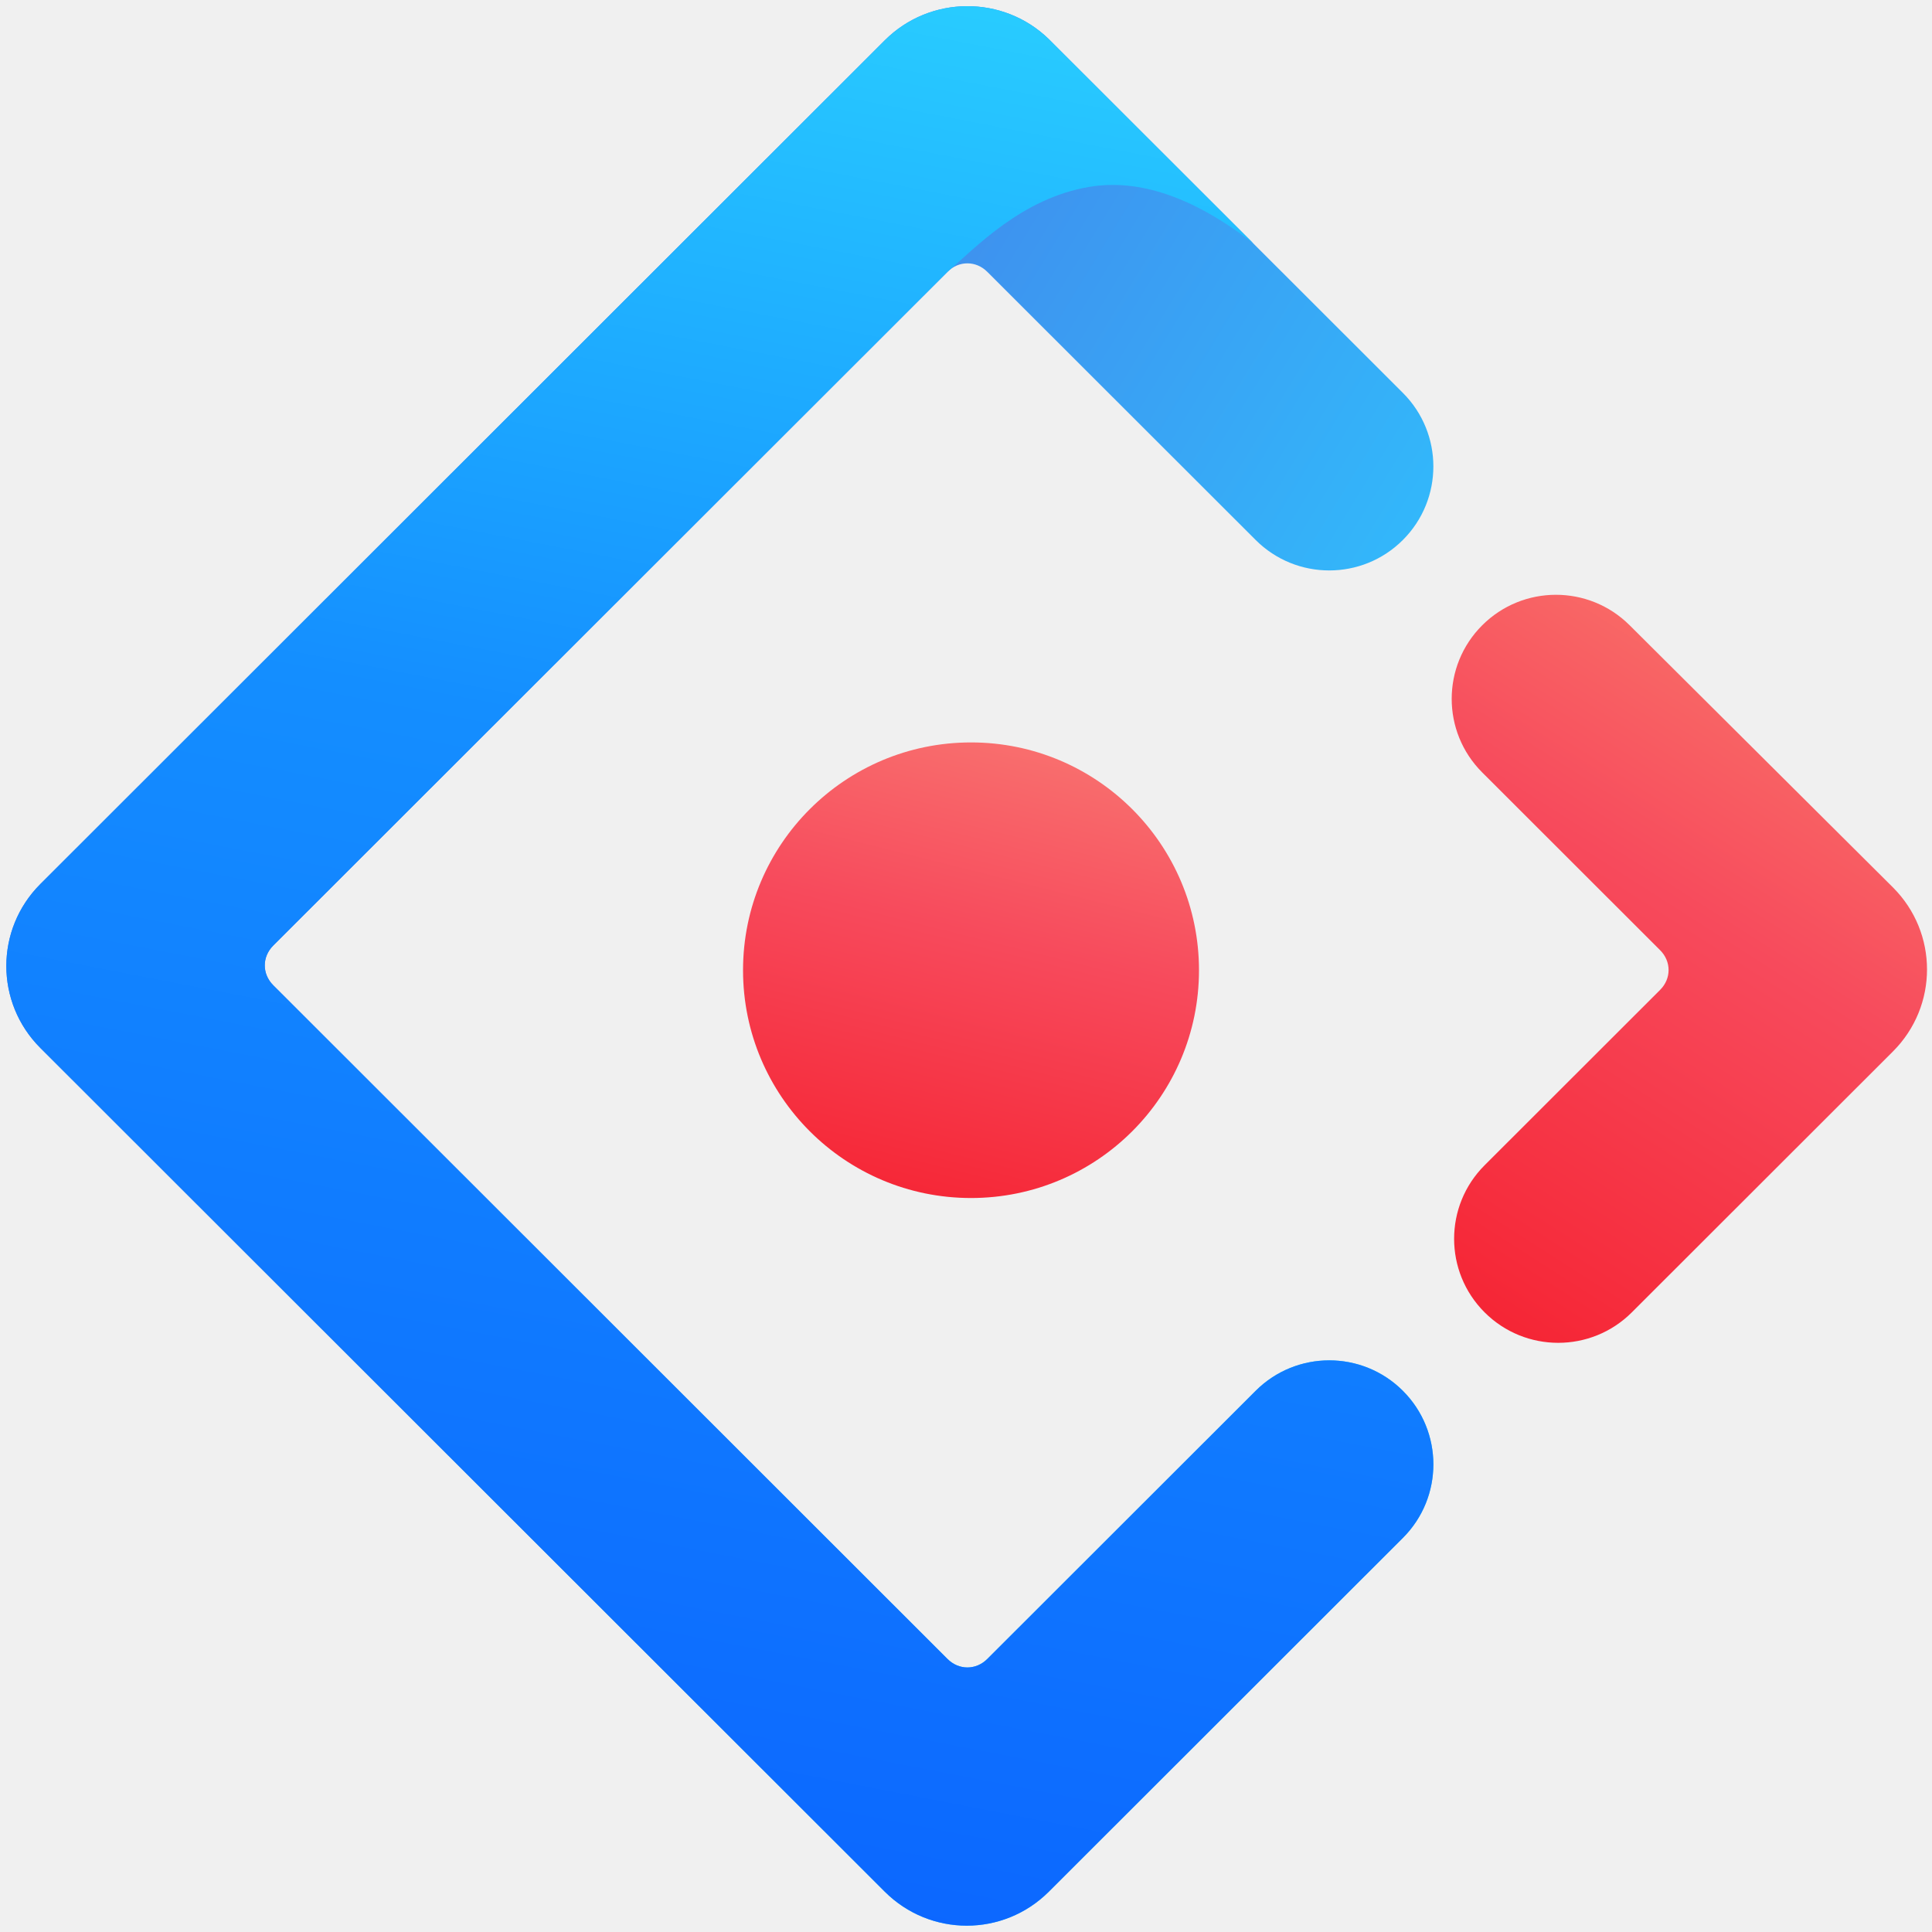
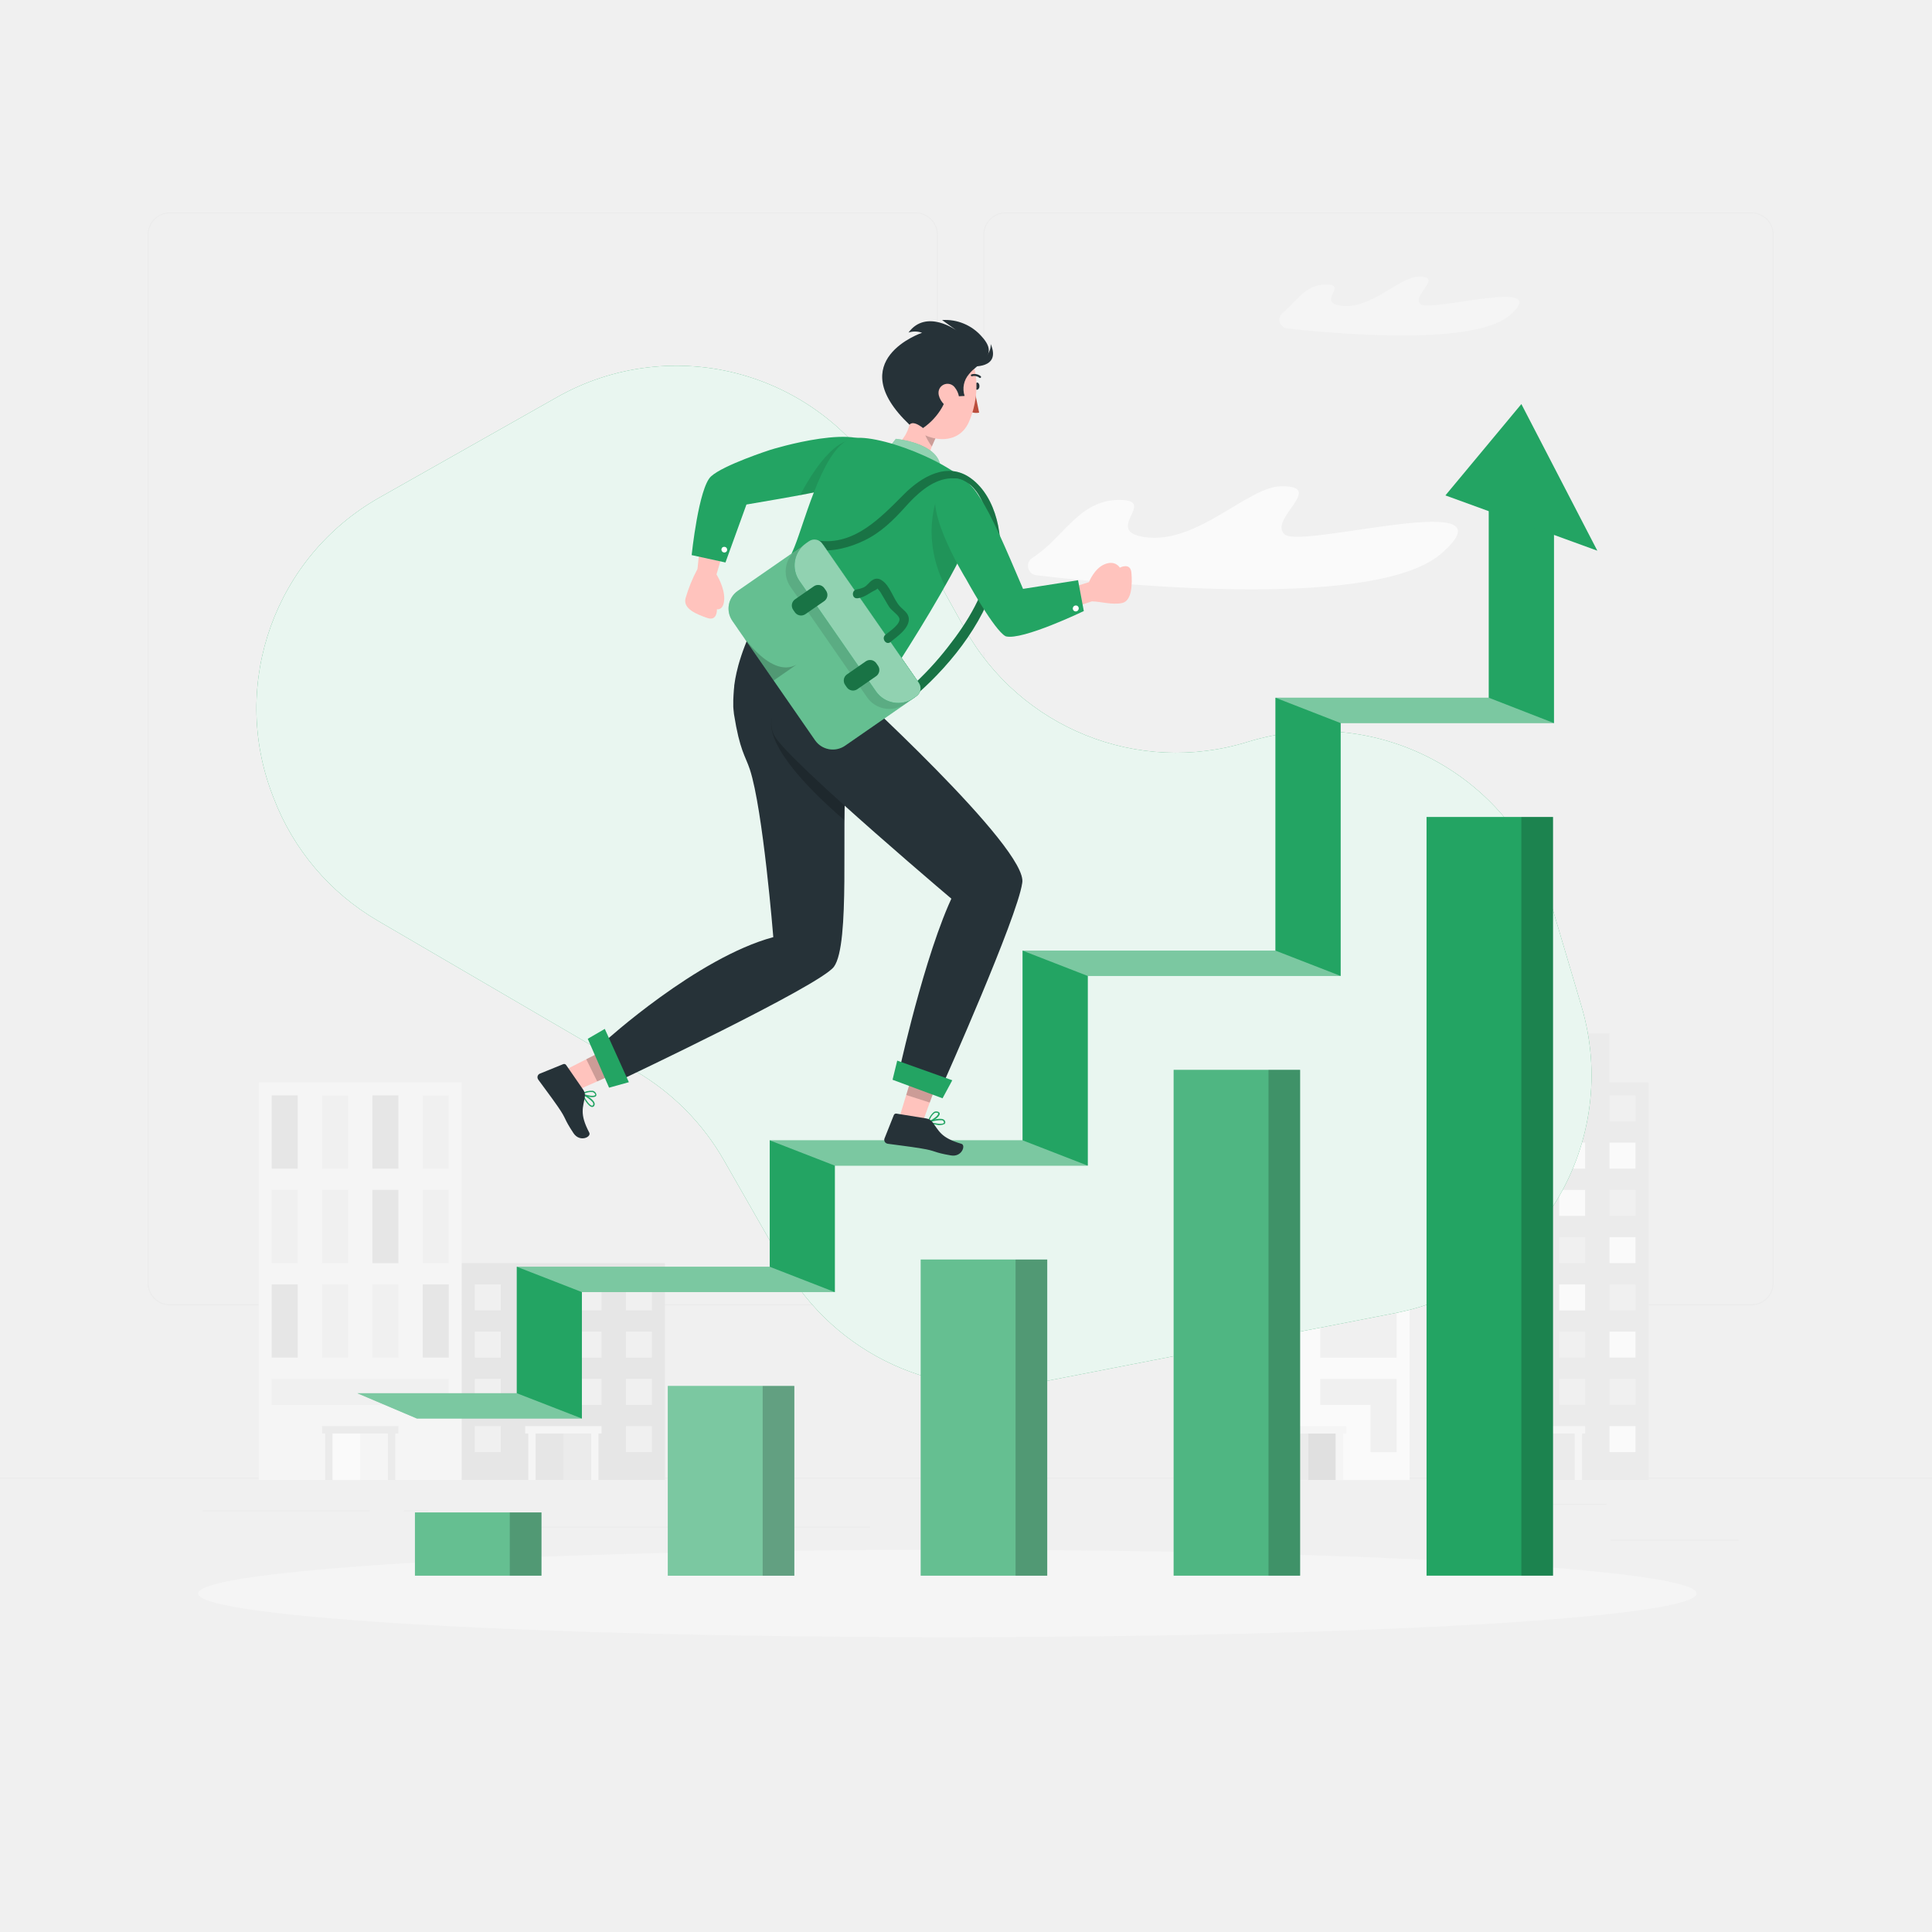
- <svg xmlns="http://www.w3.org/2000/svg" width="200" height="200" version="1.1" viewBox="0 0 200 200">
-   <defs>
-     <linearGradient id="linearGradient-1" x1="62.102%" x2="108.197%" y1="0%" y2="37.864%">
-       <stop offset="0%" stop-color="#4285EB" />
-       <stop offset="100%" stop-color="#2EC7FF" />
-     </linearGradient>
-     <linearGradient id="linearGradient-2" x1="69.644%" x2="54.043%" y1="0%" y2="108.457%">
-       <stop offset="0%" stop-color="#29CDFF" />
-       <stop offset="37.86%" stop-color="#148EFF" />
-       <stop offset="100%" stop-color="#0A60FF" />
-     </linearGradient>
-     <linearGradient id="linearGradient-3" x1="69.691%" x2="16.723%" y1="-12.974%" y2="117.391%">
-       <stop offset="0%" stop-color="#FA816E" />
-       <stop offset="41.473%" stop-color="#F74A5C" />
-       <stop offset="100%" stop-color="#F51D2C" />
-     </linearGradient>
-     <linearGradient id="linearGradient-4" x1="68.128%" x2="30.44%" y1="-35.691%" y2="114.943%">
-       <stop offset="0%" stop-color="#FA8E7D" />
-       <stop offset="51.264%" stop-color="#F74A5C" />
-       <stop offset="100%" stop-color="#F51D2C" />
-     </linearGradient>
-   </defs>
-   <g id="Page-1" fill="none" fill-rule="evenodd" stroke="none" stroke-width="1">
-     <g id="logo" transform="translate(-20, -20)">
-       <g id="Group-28-Copy-5" transform="translate(20, 20)">
-         <g id="Group-27-Copy-3">
-           <g id="Group-25" fill-rule="nonzero">
-             <g id="2">
-               <path id="Shape" fill="url(#linearGradient-1)" d="M91.588,4.177 L4.18,91.513 C-0.519,96.208 -0.519,103.792 4.18,108.487 L91.588,195.823 C96.287,200.519 103.877,200.519 108.577,195.823 L145.225,159.205 C149.434,155 149.434,148.182 145.225,143.977 C141.017,139.772 134.194,139.772 129.985,143.977 L102.202,171.737 C101.032,172.906 99.257,172.906 98.088,171.737 L28.286,101.993 C27.116,100.824 27.116,99.051 28.286,97.882 L98.088,28.138 C99.257,26.969 101.032,26.969 102.202,28.138 L129.985,55.898 C134.194,60.103 141.017,60.103 145.225,55.898 C149.434,51.693 149.434,44.876 145.225,40.671 L108.581,4.056 C103.862,-0.538 96.269,-0.501 91.588,4.177 Z" />
-               <path id="Shape" fill="url(#linearGradient-2)" d="M91.588,4.177 L4.18,91.513 C-0.519,96.208 -0.519,103.792 4.18,108.487 L91.588,195.823 C96.287,200.519 103.877,200.519 108.577,195.823 L145.225,159.205 C149.434,155 149.434,148.182 145.225,143.977 C141.017,139.772 134.194,139.772 129.985,143.977 L102.202,171.737 C101.032,172.906 99.257,172.906 98.088,171.737 L28.286,101.993 C27.116,100.824 27.116,99.051 28.286,97.882 L98.088,28.138 C101,25.627 105.752,20.542 112.73,19.352 C117.916,18.469 123.585,20.414 129.739,25.189 C125.625,21.078 118.572,14.034 108.581,4.056 C103.862,-0.538 96.269,-0.501 91.588,4.177 Z" />
-             </g>
-             <path id="Shape" fill="url(#linearGradient-3)" d="M153.686,135.855 C157.894,140.06 164.717,140.06 168.926,135.855 L195.96,108.843 C200.659,104.147 200.659,96.564 195.961,91.869 L168.691,64.718 C164.472,60.518 157.647,60.524 153.436,64.732 C149.227,68.937 149.227,75.754 153.436,79.959 L171.854,98.362 C173.024,99.531 173.024,101.305 171.854,102.473 L153.686,120.627 C149.477,124.832 149.477,131.65 153.686,135.855 Z" />
-           </g>
-           <ellipse id="Combined-Shape" cx="100.519" cy="100.437" fill="url(#linearGradient-4)" rx="23.6" ry="23.581" />
-         </g>
-       </g>
+ <svg xmlns="http://www.w3.org/2000/svg" viewBox="0 0 500 500">
+   <g id="background-complete">
+     <rect x="416.78" y="398.49" width="33.12" height="0.25" style="fill:#ebebeb" />
+     <rect x="322.53" y="401.21" width="8.69" height="0.25" style="fill:#ebebeb" />
+     <rect x="396.59" y="389.21" width="19.19" height="0.25" style="fill:#ebebeb" />
+     <rect x="52.46" y="390.89" width="43.19" height="0.25" style="fill:#ebebeb" />
+     <rect x="104.56" y="390.89" width="6.33" height="0.25" style="fill:#ebebeb" />
+     <rect x="131.47" y="395.11" width="93.68" height="0.25" style="fill:#ebebeb" />
+     <path d="M237,337.8H43.92a5.71,5.71,0,0,1-5.71-5.71V60.66A5.71,5.71,0,0,1,43.92,55H237a5.71,5.71,0,0,1,5.71,5.71V332.09A5.71,5.71,0,0,1,237,337.8ZM43.92,55.2a5.47,5.47,0,0,0-5.46,5.46V332.09a5.47,5.47,0,0,0,5.46,5.46H237a5.47,5.47,0,0,0,5.46-5.46V60.66A5.47,5.47,0,0,0,237,55.2Z" style="fill:#ebebeb" />
+     <path d="M453.31,337.8H260.21a5.72,5.72,0,0,1-5.71-5.71V60.66A5.72,5.72,0,0,1,260.21,55h193.1A5.71,5.71,0,0,1,459,60.66V332.09A5.71,5.71,0,0,1,453.31,337.8ZM260.21,55.2a5.47,5.47,0,0,0-5.46,5.46V332.09a5.47,5.47,0,0,0,5.46,5.46h193.1a5.47,5.47,0,0,0,5.46-5.46V60.66a5.47,5.47,0,0,0-5.46-5.46Z" style="fill:#ebebeb" />
+     <rect y="382.4" width="500" height="0.25" style="fill:#ebebeb" />
+     <polygon points="374.07 280.12 374.07 383.01 380.8 383.01 419.9 383.01 426.63 383.01 426.63 280.12 374.07 280.12" style="fill:#ebebeb" />
+     <polygon points="384.16 267.42 384.16 290.22 388.31 290.22 412.39 290.22 416.54 290.22 416.54 267.42 384.16 267.42" style="fill:#ebebeb" />
+     <rect x="377.43" y="283.49" width="6.73" height="6.73" style="fill:#fafafa" />
+     <rect x="390.47" y="283.49" width="6.73" height="6.73" style="fill:#fafafa" />
+     <rect x="403.5" y="283.49" width="6.73" height="6.73" style="fill:#fafafa" />
+     <rect x="416.54" y="283.49" width="6.73" height="6.73" style="fill:#f0f0f0" />
+     <rect x="377.43" y="295.71" width="6.73" height="6.73" style="fill:#f0f0f0" />
+     <rect x="390.47" y="295.71" width="6.73" height="6.73" style="fill:#f0f0f0" />
+     <rect x="403.5" y="295.71" width="6.73" height="6.73" style="fill:#fafafa" />
+     <rect x="416.54" y="295.71" width="6.73" height="6.73" style="fill:#fafafa" />
+     <rect x="377.43" y="307.94" width="6.73" height="6.73" style="fill:#f0f0f0" />
+     <rect x="390.47" y="307.94" width="6.73" height="6.73" style="fill:#fafafa" />
+     <rect x="403.5" y="307.94" width="6.73" height="6.73" style="fill:#fafafa" />
+     <rect x="390.47" y="272.92" width="6.73" height="6.73" style="fill:#fafafa" />
+     <rect x="403.5" y="272.92" width="6.73" height="6.73" style="fill:#f0f0f0" />
+     <rect x="416.54" y="307.94" width="6.73" height="6.73" style="fill:#f0f0f0" />
+     <rect x="377.43" y="320.17" width="6.73" height="6.73" style="fill:#fafafa" />
+     <rect x="390.47" y="320.17" width="6.73" height="6.73" style="fill:#f0f0f0" />
+     <rect x="403.5" y="320.17" width="6.73" height="6.73" style="fill:#f0f0f0" />
+     <rect x="416.54" y="320.17" width="6.73" height="6.73" style="fill:#fafafa" />
+     <rect x="377.43" y="332.4" width="6.73" height="6.73" style="fill:#f0f0f0" />
+     <rect x="390.47" y="332.4" width="6.73" height="6.73" style="fill:#fafafa" />
+     <rect x="403.5" y="332.4" width="6.73" height="6.73" style="fill:#fafafa" />
+     <rect x="416.54" y="332.4" width="6.73" height="6.73" style="fill:#f0f0f0" />
+     <rect x="377.43" y="344.62" width="6.73" height="6.73" style="fill:#f0f0f0" />
+     <rect x="390.47" y="344.62" width="6.73" height="6.73" style="fill:#fafafa" />
+     <rect x="403.5" y="344.62" width="6.73" height="6.73" style="fill:#f0f0f0" />
+     <rect x="416.54" y="344.62" width="6.73" height="6.73" style="fill:#fafafa" />
+     <rect x="377.43" y="356.85" width="6.73" height="6.73" style="fill:#fafafa" />
+     <rect x="390.47" y="356.85" width="6.73" height="6.73" style="fill:#fafafa" />
+     <rect x="403.5" y="356.85" width="6.73" height="6.73" style="fill:#f0f0f0" />
+     <rect x="416.54" y="356.85" width="6.73" height="6.73" style="fill:#f0f0f0" />
+     <rect x="377.43" y="369.08" width="6.73" height="6.73" style="fill:#f0f0f0" />
+     <rect x="416.54" y="369.08" width="6.73" height="6.73" style="fill:#fafafa" />
+     <polygon points="410.24 369.08 390.47 369.08 390.47 371.01 391.27 371.01 391.27 383.01 393.2 383.01 393.2 371.01 407.5 371.01 407.5 383.01 409.44 383.01 409.44 371.01 410.24 371.01 410.24 369.08" style="fill:#f5f5f5" />
+     <rect x="393.2" y="371.01" width="7.15" height="12" style="fill:#e6e6e6" />
+     <rect x="400.35" y="371.01" width="7.15" height="12" style="fill:#ebebeb" />
+     <polygon points="66.95 280.12 66.95 383.01 73.67 383.01 112.78 383.01 119.51 383.01 119.51 280.12 66.95 280.12" style="fill:#f5f5f5" />
+     <polygon points="70.31 283.49 70.31 295.71 70.31 299.08 70.31 302.44 77.04 302.44 77.04 299.08 77.04 295.71 77.04 283.49 70.31 283.49" style="fill:#e6e6e6" />
+     <polygon points="83.35 283.49 83.35 295.71 83.35 299.08 83.35 302.44 90.08 302.44 90.08 299.08 90.08 295.71 90.08 283.49 83.35 283.49" style="fill:#f0f0f0" />
+     <polygon points="96.38 283.49 96.38 295.71 96.38 299.08 96.38 302.44 103.11 302.44 103.11 299.08 103.11 295.71 103.11 283.49 96.38 283.49" style="fill:#e6e6e6" />
+     <polygon points="109.42 283.49 109.42 295.71 109.42 300.91 109.42 302.44 116.15 302.44 116.15 300.91 116.15 295.71 116.15 283.49 109.42 283.49" style="fill:#f0f0f0" />
+     <polygon points="70.31 307.94 70.31 320.17 70.31 323.53 70.31 326.9 77.04 326.9 77.04 323.53 77.04 320.17 77.04 307.94 70.31 307.94" style="fill:#f0f0f0" />
+     <polygon points="83.35 307.94 83.35 320.17 83.35 324.91 83.35 326.9 90.08 326.9 90.08 324.91 90.08 320.17 90.08 307.94 83.35 307.94" style="fill:#f0f0f0" />
+     <polygon points="96.38 307.94 96.38 320.17 96.38 323.53 96.38 326.9 103.11 326.9 103.11 323.53 103.11 320.17 103.11 307.94 96.38 307.94" style="fill:#e6e6e6" />
+     <polygon points="109.42 307.94 109.42 320.17 109.42 323.53 109.42 326.9 116.15 326.9 116.15 323.53 116.15 320.17 116.15 307.94 109.42 307.94" style="fill:#f0f0f0" />
+     <polygon points="70.31 332.4 70.31 344.62 70.31 347.99 70.31 351.35 77.04 351.35 77.04 347.99 77.04 344.62 77.04 332.4 70.31 332.4" style="fill:#e6e6e6" />
+     <polygon points="83.35 332.4 83.35 344.62 83.35 347.99 83.35 351.35 90.08 351.35 90.08 347.99 90.08 344.62 90.08 332.4 83.35 332.4" style="fill:#f0f0f0" />
+     <polygon points="96.38 332.4 96.38 344.62 96.38 347.99 96.38 351.35 103.11 351.35 103.11 347.99 103.11 344.62 103.11 332.4 96.38 332.4" style="fill:#f0f0f0" />
+     <polygon points="109.42 332.4 109.42 344.62 109.42 349.27 109.42 351.35 116.15 351.35 116.15 349.27 116.15 344.62 116.15 332.4 109.42 332.4" style="fill:#e6e6e6" />
+     <polygon points="112.78 356.85 109.42 356.85 103.11 356.85 96.38 356.85 90.08 356.85 83.35 356.85 70.31 356.85 70.31 363.58 83.35 363.58 90.08 363.58 96.38 363.58 103.11 363.58 109.42 363.58 112.78 363.58 116.15 363.58 116.15 356.85 112.78 356.85" style="fill:#f0f0f0" />
+     <polygon points="103.11 369.08 83.35 369.08 83.35 371.01 84.15 371.01 84.15 383.01 86.08 383.01 86.08 371.01 100.38 371.01 100.38 383.01 102.31 383.01 102.31 371.01 103.11 371.01 103.11 369.08" style="fill:#ebebeb" />
+     <rect x="86.08" y="371.01" width="7.15" height="12" style="fill:#fafafa" />
+     <rect x="93.23" y="371.01" width="7.15" height="12" style="fill:#f5f5f5" />
+     <polygon points="119.51 326.9 119.51 383.01 126.24 383.01 165.35 383.01 172.07 383.01 172.07 326.9 119.51 326.9" style="fill:#e6e6e6" />
+     <rect x="122.88" y="332.4" width="6.73" height="6.73" style="fill:#f0f0f0" />
+     <rect x="135.91" y="332.4" width="6.73" height="6.73" style="fill:#f0f0f0" />
+     <rect x="148.95" y="332.4" width="6.73" height="6.73" style="fill:#f0f0f0" />
+     <rect x="161.98" y="332.4" width="6.73" height="6.73" style="fill:#f0f0f0" />
+     <rect x="122.88" y="344.62" width="6.73" height="6.73" style="fill:#f0f0f0" />
+     <rect x="135.91" y="344.62" width="6.73" height="6.73" style="fill:#f0f0f0" />
+     <rect x="148.95" y="344.62" width="6.73" height="6.73" style="fill:#f0f0f0" />
+     <rect x="161.98" y="344.62" width="6.73" height="6.73" style="fill:#f0f0f0" />
+     <rect x="122.88" y="356.85" width="6.73" height="6.73" style="fill:#f0f0f0" />
+     <rect x="135.91" y="356.85" width="6.73" height="6.73" style="fill:#f0f0f0" />
+     <rect x="148.95" y="356.85" width="6.73" height="6.73" style="fill:#f0f0f0" />
+     <rect x="161.98" y="356.85" width="6.73" height="6.73" style="fill:#f0f0f0" />
+     <rect x="122.88" y="369.08" width="6.73" height="6.73" style="fill:#f0f0f0" />
+     <rect x="161.98" y="369.08" width="6.73" height="6.73" style="fill:#f0f0f0" />
+     <polygon points="155.68 369.08 135.91 369.08 135.91 371.01 136.71 371.01 136.71 383.01 138.64 383.01 138.64 371.01 152.95 371.01 152.95 383.01 154.88 383.01 154.88 371.01 155.68 371.01 155.68 369.08" style="fill:#f5f5f5" />
+     <rect x="138.64" y="371.01" width="7.15" height="12" style="fill:#e6e6e6" />
+     <rect x="145.79" y="371.01" width="7.15" height="12" style="fill:#ebebeb" />
+     <polygon points="312.24 280.12 312.24 383.01 318.97 383.01 358.08 383.01 364.81 383.01 364.81 280.12 312.24 280.12" style="fill:#fafafa" />
+     <polygon points="331.37 356.85 328.64 356.85 315.61 356.85 315.61 360.22 315.61 363.58 315.61 375.81 322.34 375.81 322.34 363.58 328.64 363.58 331.37 363.58 335.37 363.58 335.37 356.85 331.37 356.85" style="fill:#f0f0f0" />
+     <polygon points="356.85 356.85 354.71 356.85 341.68 356.85 341.68 363.58 354.71 363.58 354.71 375.81 361.44 375.81 361.44 363.58 361.44 358.71 361.44 356.85 356.85 356.85" style="fill:#f0f0f0" />
+     <polygon points="348.41 369.08 328.64 369.08 328.64 371.01 329.44 371.01 329.44 383.01 331.37 383.01 331.37 371.01 345.68 371.01 345.68 383.01 347.61 383.01 347.61 371.01 348.41 371.01 348.41 369.08" style="fill:#f5f5f5" />
+     <rect x="331.37" y="371.01" width="7.15" height="12" style="fill:#ebebeb" />
+     <rect x="338.52" y="371.01" width="7.15" height="12" style="fill:#e0e0e0" />
+     <rect x="315.61" y="283.49" width="19.76" height="18.96" style="fill:#f0f0f0" />
+     <rect x="341.68" y="283.49" width="19.76" height="18.96" style="fill:#f0f0f0" />
+     <rect x="315.61" y="307.94" width="19.76" height="18.96" style="fill:#f0f0f0" />
+     <rect x="341.68" y="307.94" width="19.76" height="18.96" style="fill:#f0f0f0" />
+     <rect x="315.61" y="332.4" width="19.76" height="18.96" style="fill:#f0f0f0" />
+     <rect x="341.68" y="332.4" width="19.76" height="18.96" style="fill:#f0f0f0" />
+     <path d="M125.77,255.69a2.63,2.63,0,0,0,1.43,4.59c16.31,1.76,49.28,4.19,58.2-3.66,11.47-10.1-21.2-.55-23.72-2.85s6.43-7.38-.61-7.25c-4.93.09-12.61,8.83-20.49,7.67-6.43-.94,2.14-5.61-3.83-5.61C131.59,248.58,129.22,252.61,125.77,255.69Z" style="fill:#f0f0f0" />
+     <path d="M157.16,253.08a1.88,1.88,0,0,0,1,3.29c11.68,1.26,35.28,3,41.67-2.62,8.21-7.23-15.18-.4-17-2s4.6-5.28-.44-5.19c-3.53.06-9,6.32-14.67,5.49-4.6-.67,1.53-4-2.74-4C161.32,248,159.63,250.88,157.16,253.08Z" style="fill:#f5f5f5" />
+     <circle cx="274.28" cy="131.7" r="42" style="fill:#f0f0f0" />
+     <path d="M267.19,144.37a2.44,2.44,0,0,0,1,4.5c25.5,3,88.63,8.65,104.94-5.71,19.68-17.32-36.35-.94-40.68-4.87s11-12.66-1-12.44C322.92,126,309.75,141,296.23,139c-11-1.62,3.67-9.62-6.56-9.62C279.12,129.39,275.38,139.18,267.19,144.37Z" style="fill:#fafafa" />
+     <path d="M331.94,81a2.27,2.27,0,0,0,1.2,4c15.72,1.73,48.84,4.29,57.71-3.51,11.24-9.9-20.76-.54-23.24-2.79s6.3-7.23-.59-7.1c-4.84.08-12.36,8.65-20.08,7.51-6.29-.92,2.1-5.49-3.75-5.49C337.89,73.6,335.6,77.93,331.94,81Z" style="fill:#f5f5f5" />
+   </g>
+   <g id="background-simple">
+     <path d="M70.8,206.46l-.31-.8a62.67,62.67,0,0,1,27.67-76.87l46-26a62.66,62.66,0,0,1,85.69,24.16l19.75,35.63A62.66,62.66,0,0,0,322.91,192h0a62.67,62.67,0,0,1,78.57,42.08l7.82,26.41a62.67,62.67,0,0,1-48.11,79.31l-92,17.91a62.68,62.68,0,0,1-66.38-30.4l-15.48-27.07a62.69,62.69,0,0,0-22.79-23l-66.84-39A62.66,62.66,0,0,1,70.8,206.46Z" fill="#23a463" />
+     <path d="M70.8,206.46l-.31-.8a62.67,62.67,0,0,1,27.67-76.87l46-26a62.66,62.66,0,0,1,85.69,24.16l19.75,35.63A62.66,62.66,0,0,0,322.91,192h0a62.67,62.67,0,0,1,78.57,42.08l7.82,26.41a62.67,62.67,0,0,1-48.11,79.31l-92,17.91a62.68,62.68,0,0,1-66.38-30.4l-15.48-27.07a62.69,62.69,0,0,0-22.79-23l-66.84-39A62.66,62.66,0,0,1,70.8,206.46Z" style="fill:#fff;opacity:0.9" />
+   </g>
+   <g id="Shadow">
+     <ellipse id="path" cx="245.18" cy="412.39" rx="193.89" ry="11.32" style="fill:#f5f5f5" />
+   </g>
+   <g id="Stairs">
+     <rect x="107.39" y="391.42" width="32.73" height="16.36" fill="#23a463" />
+     <rect x="107.39" y="391.42" width="32.73" height="16.36" style="fill:#fff;opacity:0.3" />
+     <rect x="127.84" y="395.51" width="16.36" height="8.18" transform="translate(535.62 263.58) rotate(90)" style="opacity:0.2" />
+     <rect x="172.84" y="358.7" width="32.72" height="49.09" fill="#23a463" />
+     <rect x="172.84" y="358.7" width="32.72" height="49.09" style="fill:#fff;opacity:0.4" />
+     <rect x="176.93" y="379.15" width="49.09" height="8.18" transform="translate(584.71 181.77) rotate(90)" style="opacity:0.2" />
+     <rect x="238.29" y="325.97" width="32.73" height="81.81" fill="#23a463" />
+     <rect x="238.29" y="325.97" width="32.73" height="81.81" style="fill:#fff;opacity:0.3" />
+     <rect x="226.02" y="362.79" width="81.81" height="8.18" transform="translate(633.8 99.96) rotate(90)" style="opacity:0.2" />
+     <rect x="303.74" y="276.88" width="32.72" height="130.9" fill="#23a463" />
+     <rect x="303.74" y="276.88" width="32.72" height="130.9" style="fill:#fff;opacity:0.2" />
+     <rect x="266.92" y="338.24" width="130.9" height="8.18" transform="translate(674.71 9.96) rotate(90)" style="opacity:0.2" />
+     <rect x="369.19" y="211.43" width="32.73" height="196.35" fill="#23a463" />
+     <rect x="299.65" y="305.52" width="196.35" height="8.18" transform="translate(707.43 -88.21) rotate(90)" style="opacity:0.2" />
+     <polygon points="150.59 367.11 107.89 367.11 92.49 360.57 133.76 360.57 133.76 327.84 199.21 327.84 199.21 295.12 264.66 295.12 264.66 246.03 330.11 246.03 330.11 180.58 385.32 180.58 385.32 123.55 402.15 123.55 402.15 187.13 346.94 187.13 346.94 252.57 281.49 252.57 281.49 301.66 216.04 301.66 216.04 334.39 150.59 334.39 150.59 367.11" fill="#23a463" />
+     <g style="opacity:0.4">
+       <polygon points="150.59 367.11 107.89 367.11 92.49 360.57 133.76 360.57 133.76 327.84 199.21 327.84 199.21 295.12 264.66 295.12 264.66 246.03 330.11 246.03 330.11 180.58 385.32 180.58 385.32 123.55 402.15 123.55 402.15 187.13 346.94 187.13 346.94 252.57 281.49 252.57 281.49 301.66 216.04 301.66 216.04 334.39 150.59 334.39 150.59 367.11" style="fill:#fff" />
+     </g>
+     <polygon points="385.32 180.58 385.32 123.55 402.15 123.55 402.15 187.13 385.32 180.58" fill="#23a463" />
+     <polygon points="330.11 246.03 330.11 180.58 346.94 187.13 346.94 252.57 330.11 246.03" fill="#23a463" />
+     <polygon points="264.66 295.12 264.66 246.03 281.49 252.57 281.49 301.66 264.66 295.12" fill="#23a463" />
+     <polygon points="199.21 327.84 199.21 295.12 216.04 301.66 216.04 334.39 199.21 327.84" fill="#23a463" />
+     <polygon points="133.76 360.57 133.76 327.84 150.59 334.39 150.59 367.11 133.76 360.57" fill="#23a463" />
+     <polygon points="374.07 128.21 393.73 104.57 413.39 142.52 374.07 128.21" fill="#23a463" />
+   </g>
+   <g id="Character">
+     <path d="M194.78,162.59a53.91,53.91,0,0,0-3.69,9.57l-.06.24c-.14.51-.41,1.65-.42,1.7-.12.52-.22,1-.32,1.57,0,0-.2,1.18-.27,1.74a1.23,1.23,0,0,0,0,.19c-.15,1.14-.25,3.55-.25,3.59,0,.59,0,1.17,0,1.75,0,0,.1,1.28.18,1.87h0l0,.17a1,1,0,0,1,0-.17c1.52,9.53,2.94,10.77,4.11,14.31,3.42,10.41,6.07,43.41,6.07,43.41-19.78,5.33-43.59,27-43.59,27l4.27,9.88s51.32-24.27,55-29.2c4.32-5.85,1.84-36.85,3.2-49.06.5-4.52,1.07-8.45,1.65-12l6.43-9.92Z" style="fill:#263238" />
+     <path d="M204.34,188.67l-3.83-4.09s-7.12,5.92,18,27.69c0-4.35.14-8.24.46-11.09,0-.38.08-.72.13-1.08Z" style="opacity:0.2" />
+     <polygon points="157.27 271.31 146.86 276.61 150.07 281.86 159.76 277.56 157.27 271.31" style="fill:#ffc3bd" />
+     <path d="M150.52,283.18a.16.16,0,0,1,.22-.22c.12.05,2.69,1.28,3.1,2.44a.88.88,0,0,1,0,.66.63.63,0,0,1-.6.43c-.48,0-1.13-.68-1.63-1.41A12.67,12.67,0,0,1,150.52,283.18Zm.49.32c.62,1.18,1.65,2.65,2.22,2.65.07,0,.18,0,.28-.23a.49.49,0,0,0,0-.41,1.59,1.59,0,0,0-.15-.29A7.88,7.88,0,0,0,151,283.5Z" fill="#23a463" />
+     <path d="M150.47,283.1a.16.16,0,0,1,.09-.15,4.86,4.86,0,0,1,2.89-.65,1.23,1.23,0,0,1,.76.6c.23.41.12.66,0,.79-.57.58-2.81.05-3.6-.44a.12.12,0,0,1-.05-.05A.17.17,0,0,1,150.47,283.1Zm3.42-.11a.94.94,0,0,0-.51-.36,4,4,0,0,0-2.32.47c.93.43,2.55.66,2.92.35,0,0,.12-.12,0-.38l-.06-.08Z" fill="#23a463" />
+     <path d="M150.92,282l-4.41-6.38a.63.63,0,0,0-.75-.22l-6,2.44a1,1,0,0,0-.58,1.34,1.24,1.24,0,0,0,.1.2c1.63,2.27,3.17,4.23,5.15,7.09,2.33,3.38,1.34,2.8,4,6.81,1.62,2.41,4.64,1,4.08-.14-2.63-5-1.56-6.5-1.14-9.44A2.48,2.48,0,0,0,150.92,282Z" style="fill:#263238" />
+     <polygon points="155.63 272.15 151.73 274.13 154.55 279.87 157.77 278.45 155.63 272.15" style="opacity:0.2" />
+     <polygon points="156.52 266.28 152.11 268.84 157.63 281.49 162.75 280.07 156.52 266.28" fill="#23a463" />
+     <path d="M249.39,235.28s-45.07-38-48.91-44.76,6.43-16,6.43-16l11.43,1.6s48.17,43.71,46.2,52.45Z" style="fill:#263238" />
+     <path d="M264.54,228.57c-1.27,8.88-20.3,51.58-20.3,51.58s-3.93-.23-11.13-4.73c0,0,7.52-33.75,15.16-46.85Z" style="fill:#263238" />
+     <polygon points="236.34 277.44 232.94 288.61 238.95 289.94 242.57 279.98 236.34 277.44" style="fill:#ffc3bd" />
+     <path d="M240.21,290.54a.19.19,0,0,1-.11-.16.16.16,0,0,1,.11-.16c.12-.05,2.79-1.05,3.91-.53a.88.88,0,0,1,.46.47.62.62,0,0,1-.11.72,3,3,0,0,1-2.15.2A13.07,13.07,0,0,1,240.21,290.54Zm.58-.14c1.27.37,3,.65,3.44.25.06,0,.12-.14,0-.37A.46.46,0,0,0,244,290a1.58,1.58,0,0,0-.31-.09A7.78,7.78,0,0,0,240.79,290.4Z" fill="#23a463" />
+     <path d="M240.13,290.51a.14.14,0,0,1,0-.16,4.74,4.74,0,0,1,1.53-2.54,1.26,1.26,0,0,1,1-.13c.45.12.55.38.54.57,0,.81-1.91,2.06-2.81,2.29h-.07A.14.14,0,0,1,240.13,290.51Zm2.28-2.53a.84.84,0,0,0-.6.11,4,4,0,0,0-1.28,2c.95-.37,2.25-1.38,2.28-1.86,0-.05,0-.17-.3-.25Z" fill="#23a463" />
+     <path d="M239.66,289.44,232,288.2a.62.62,0,0,0-.68.38l-2.39,6a1,1,0,0,0,.57,1.35l.21.07c2.77.4,5.24.64,8.68,1.21,4.05.65,2.94,1,7.7,1.81,2.86.51,3.92-2.67,2.73-3-5.46-1.6-5.77-3.38-7.59-5.72A2.51,2.51,0,0,0,239.66,289.44Z" style="fill:#263238" />
+     <polygon points="235.81 279.2 234.53 283.39 240.62 285.34 241.83 282.03 235.81 279.2" style="opacity:0.2" />
+     <polygon points="232.2 274.49 230.99 279.44 243.93 284.24 246.45 279.57 232.2 274.49" fill="#23a463" />
+     <path d="M180.51,147.24l.75-7.24,6.32,1.32-2.15,7.34s2.13,3.39,2,6.41-1.89,2.6-1.89,2.6.18,3.19-2.53,2.25-6.21-2.33-5.62-5A39.43,39.43,0,0,1,180.51,147.24Z" style="fill:#ffc3bd" />
+     <path d="M226.54,116.79c-2.17-8.18-27.15-.38-27.15-.38S187.2,120.34,184,123.3s-5,20.36-5,20.36l8.75,1.91,5.43-15C217.57,126.4,228.65,124.72,226.54,116.79Z" fill="#23a463" />
+     <path d="M188,142.77a.76.76,0,0,1-1.14-1,.76.76,0,0,1,1.07-.07A.75.75,0,0,1,188,142.77Z" style="fill:#fff" />
+     <path d="M220.23,121.73l.06-7.72s-5.25-.9-13.24,14.15c3.59-.68,6.69-1.33,9.3-2Z" style="opacity:0.1" />
+     <path d="M252.4,101.94l1,4.85a3.71,3.71,0,0,1-3.23-.87Z" style="fill:#ba4d3c" />
+     <path d="M253.47,100c0,.5-.34.89-.67.87s-.58-.48-.53-1,.34-.89.67-.86S253.51,99.51,253.47,100Z" style="fill:#263238" />
+     <path d="M230.19,115.46s4.34.31,5.66-7.54c0,0,4.26-1.1,6.4,1.66s-3.67,7.33-.91,10.17S230.19,115.46,230.19,115.46Z" style="fill:#ffc3bd" />
+     <path d="M239.33,112.34a15,15,0,0,0,1.83,3.21c.41-1,.93-2,1.26-2.92Z" style="opacity:0.2" />
+     <path d="M234.06,96.37c-.85,6.7-1.36,9.52,1.33,13.56,4.45,4.44,12.48,5.67,15.33-.65,2.56-5.68,3.53-15.65-2.45-19.57a9.24,9.24,0,0,0-14.21,6.66Z" style="fill:#ffc3bd" />
+     <path d="M251.33,97.32a.26.26,0,0,0,.24.06,2.06,2.06,0,0,1,1.87.36.27.27,0,0,0,.38,0,.26.26,0,0,0,0-.37,2.61,2.61,0,0,0-2.36-.49.27.27,0,0,0-.19.33h0A.26.26,0,0,0,251.33,97.32Z" style="fill:#263238" />
+     <path d="M247.26,102.6l2.38-.13a5.78,5.78,0,0,1,1.13-5.64c2.3-3,8-4.54,3.37-9.66a12.49,12.49,0,0,0-10.33-4.34l3.81,2.73s-7.86-5.77-12.5.5a5.49,5.49,0,0,1,3.51.06s-20.88,7.06-3.24,23.81c0,0,.67-1.36,3.49.85a16.42,16.42,0,0,0,4.9-5.3C245.47,102.29,246.67,99.29,247.26,102.6Z" style="fill:#263238" />
+     <path d="M247.16,100.35a5.15,5.15,0,0,1,1.05,3.84c-.25,1.82-2.05,2-3.39.92s-2.53-3.13-1.6-4.67A2.35,2.35,0,0,1,247.16,100.35Z" style="fill:#ffc3bd" />
+     <path d="M256.38,89s.61,3.64-5.11,5.8C251.27,94.8,259.23,95.61,256.38,89Z" style="fill:#263238" />
+     <path d="M229.58,116.47l2.27-2.9s10.88,1,11.54,7.17Z" fill="#23a463" />
+     <path d="M229.58,116.47l2.27-2.9s10.88,1,11.54,7.17Z" style="fill:#fff;opacity:0.5" />
+     <path d="M205.61,141.54c3-7.46,7.83-27.28,15.52-28.18s29.8,7.93,32.41,15.79-27.67,52.57-27.67,52.57L193.74,164S203.24,147.44,205.61,141.54Z" fill="#23a463" />
+     <path d="M243.37,126.56s-5.83,11.12,1.2,25.12a137.62,137.62,0,0,0,7.12-14.12l-2.47-5.84Z" style="opacity:0.1" />
+     <path d="M211.19,142.29c4.2.63,8.81-.61,12.55-2.44,4.28-2.08,7.46-5.22,10.6-8.72,2.8-3.13,6.56-6.69,10.93-7.27,9.92-1.33,12,14.5,11,21.4-1.23,8.2-5.84,15.71-10.89,22.13a80.27,80.27,0,0,1-10,10.72c-1.18,1,.67,2.64,1.84,1.62,9.48-8.32,18.68-20.09,21.19-32.65,1.52-7.58-.39-18.39-7.15-23.3-6.11-4.44-12.86-.34-17.33,4.16-6,6-12.84,13.35-22.3,11.95-1.55-.23-2,2.17-.47,2.4Z" fill="#23a463" />
+     <g style="opacity:0.3">
+       <path d="M211.19,142.29c4.2.63,8.81-.61,12.55-2.44,4.28-2.08,7.46-5.22,10.6-8.72,2.8-3.13,6.56-6.69,10.93-7.27,9.92-1.33,12,14.5,11,21.4-1.23,8.2-5.84,15.71-10.89,22.13a80.27,80.27,0,0,1-10,10.72c-1.18,1,.67,2.64,1.84,1.62,9.48-8.32,18.68-20.09,21.19-32.65,1.52-7.58-.39-18.39-7.15-23.3-6.11-4.44-12.86-.34-17.33,4.16-6,6-12.84,13.35-22.3,11.95-1.55-.23-2,2.17-.47,2.4Z" />
+     </g>
+     <path d="M282.57,155.63l-6.75,2.29-.92-5.09,6.92-2.17s1.37-3.57,4.12-4.66,3.87.91,3.87.91,2.76-1.47,3,1.33.18,7.27-2.41,7.82S284.84,155.66,282.57,155.63Z" style="fill:#ffc3bd" />
+     <path d="M279,150.16l-14.24,2.24c-9.35-21.91-13.42-31.6-20.52-27.8-7.46,4,5.77,25.24,5.77,25.24s6.28,11.54,9.61,14.38a2.72,2.72,0,0,0,.68.46c4.23,1.14,20.19-6.54,20.19-6.54Z" fill="#23a463" />
+     <path d="M279,157.94a.76.76,0,1,1-1.14-1,.76.76,0,0,1,1.07-.06A.75.75,0,0,1,279,157.94Z" style="fill:#fff" />
+     <path d="M191.61,152.15h42.31a3.24,3.24,0,0,1,3.24,3.24v21.71a5.59,5.59,0,0,1-5.59,5.59H194a5.59,5.59,0,0,1-5.59-5.59V155.39a3.24,3.24,0,0,1,3.24-3.24Z" transform="translate(229.25 -102.82) rotate(55.29)" fill="#23a463" />
+     <path d="M191.61,152.15h42.31a3.24,3.24,0,0,1,3.24,3.24v21.71a5.59,5.59,0,0,1-5.59,5.59H194a5.59,5.59,0,0,1-5.59-5.59V155.39a3.24,3.24,0,0,1,3.24-3.24Z" transform="translate(229.25 -102.82) rotate(55.29)" style="fill:#fff;opacity:0.3" />
+     <path d="M235.5,178.3l-25-36.06a2.47,2.47,0,0,0-3.44-.62l-.75.52a7,7,0,0,0-1.76,9.68l19.87,28.67a7,7,0,0,0,9.68,1.76l.74-.51A2.48,2.48,0,0,0,235.5,178.3Z" style="opacity:0.1" />
+     <path d="M237.8,176.75l-25-36.06a2.47,2.47,0,0,0-3.44-.62l-.74.52a7,7,0,0,0-1.76,9.68l19.86,28.67a7,7,0,0,0,9.68,1.76l.75-.51A2.47,2.47,0,0,0,237.8,176.75Z" fill="#23a463" />
+     <path d="M237.8,176.75l-25-36.06a2.47,2.47,0,0,0-3.44-.62l-.74.52a7,7,0,0,0-1.76,9.68l19.86,28.67a7,7,0,0,0,9.68,1.76l.75-.51A2.47,2.47,0,0,0,237.8,176.75Z" fill="#23a463" />
+     <path d="M237.8,176.75l-25-36.06a2.47,2.47,0,0,0-3.44-.62l-.74.52a7,7,0,0,0-1.76,9.68l19.86,28.67a7,7,0,0,0,9.68,1.76l.75-.51A2.47,2.47,0,0,0,237.8,176.75Z" style="fill:#fff;opacity:0.5" />
+     <rect x="207.17" y="150.44" width="4.67" height="9.81" rx="1.95" transform="translate(217.93 -105.34) rotate(55.29)" fill="#23a463" />
+     <rect x="220.62" y="169.85" width="4.67" height="9.81" rx="1.95" transform="translate(239.62 -108.03) rotate(55.28)" fill="#23a463" />
+     <rect x="207.17" y="150.44" width="4.67" height="9.81" rx="1.95" transform="translate(217.93 -105.34) rotate(55.29)" style="opacity:0.3" />
+     <rect x="220.62" y="169.85" width="4.67" height="9.81" rx="1.95" transform="translate(239.62 -108.03) rotate(55.28)" style="opacity:0.3" />
+     <path d="M190.66,162.31S199,176,206.15,172l-5.94,4.12Z" style="opacity:0.2" />
+     <path d="M221.92,154.84c2-.28,3-1.38,4.67-2.15,1.12-.53-.22-1,.78-.07a6.45,6.45,0,0,1,.86,1.27c.67,1.06,1.24,2.19,1.93,3.24.6.89,2.16,1.85,2.55,2.77.63,1.5-2.62,3.6-3.56,4.37-1.12.92.17,2.81,1.31,1.88,1.62-1.34,4.85-3.48,4.74-6-.07-1.54-1.42-2.25-2.35-3.28-1.75-1.93-2.45-5.37-4.77-6.76a2,2,0,0,0-2.26,0c-.9.49-1.33,1.48-2.37,1.94a7.06,7.06,0,0,1-1.7.49c-1.46.2-1.29,2.48.17,2.28Z" fill="#23a463" />
+     <g style="opacity:0.3">
+       <path d="M221.92,154.84c2-.28,3-1.38,4.67-2.15,1.12-.53-.22-1,.78-.07a6.45,6.45,0,0,1,.86,1.27c.67,1.06,1.24,2.19,1.93,3.24.6.89,2.16,1.85,2.55,2.77.63,1.5-2.62,3.6-3.56,4.37-1.12.92.17,2.81,1.31,1.88,1.62-1.34,4.85-3.48,4.74-6-.07-1.54-1.42-2.25-2.35-3.28-1.75-1.93-2.45-5.37-4.77-6.76a2,2,0,0,0-2.26,0c-.9.49-1.33,1.48-2.37,1.94a7.06,7.06,0,0,1-1.7.49c-1.46.2-1.29,2.48.17,2.28Z" />
    </g>
  </g>
</svg>
